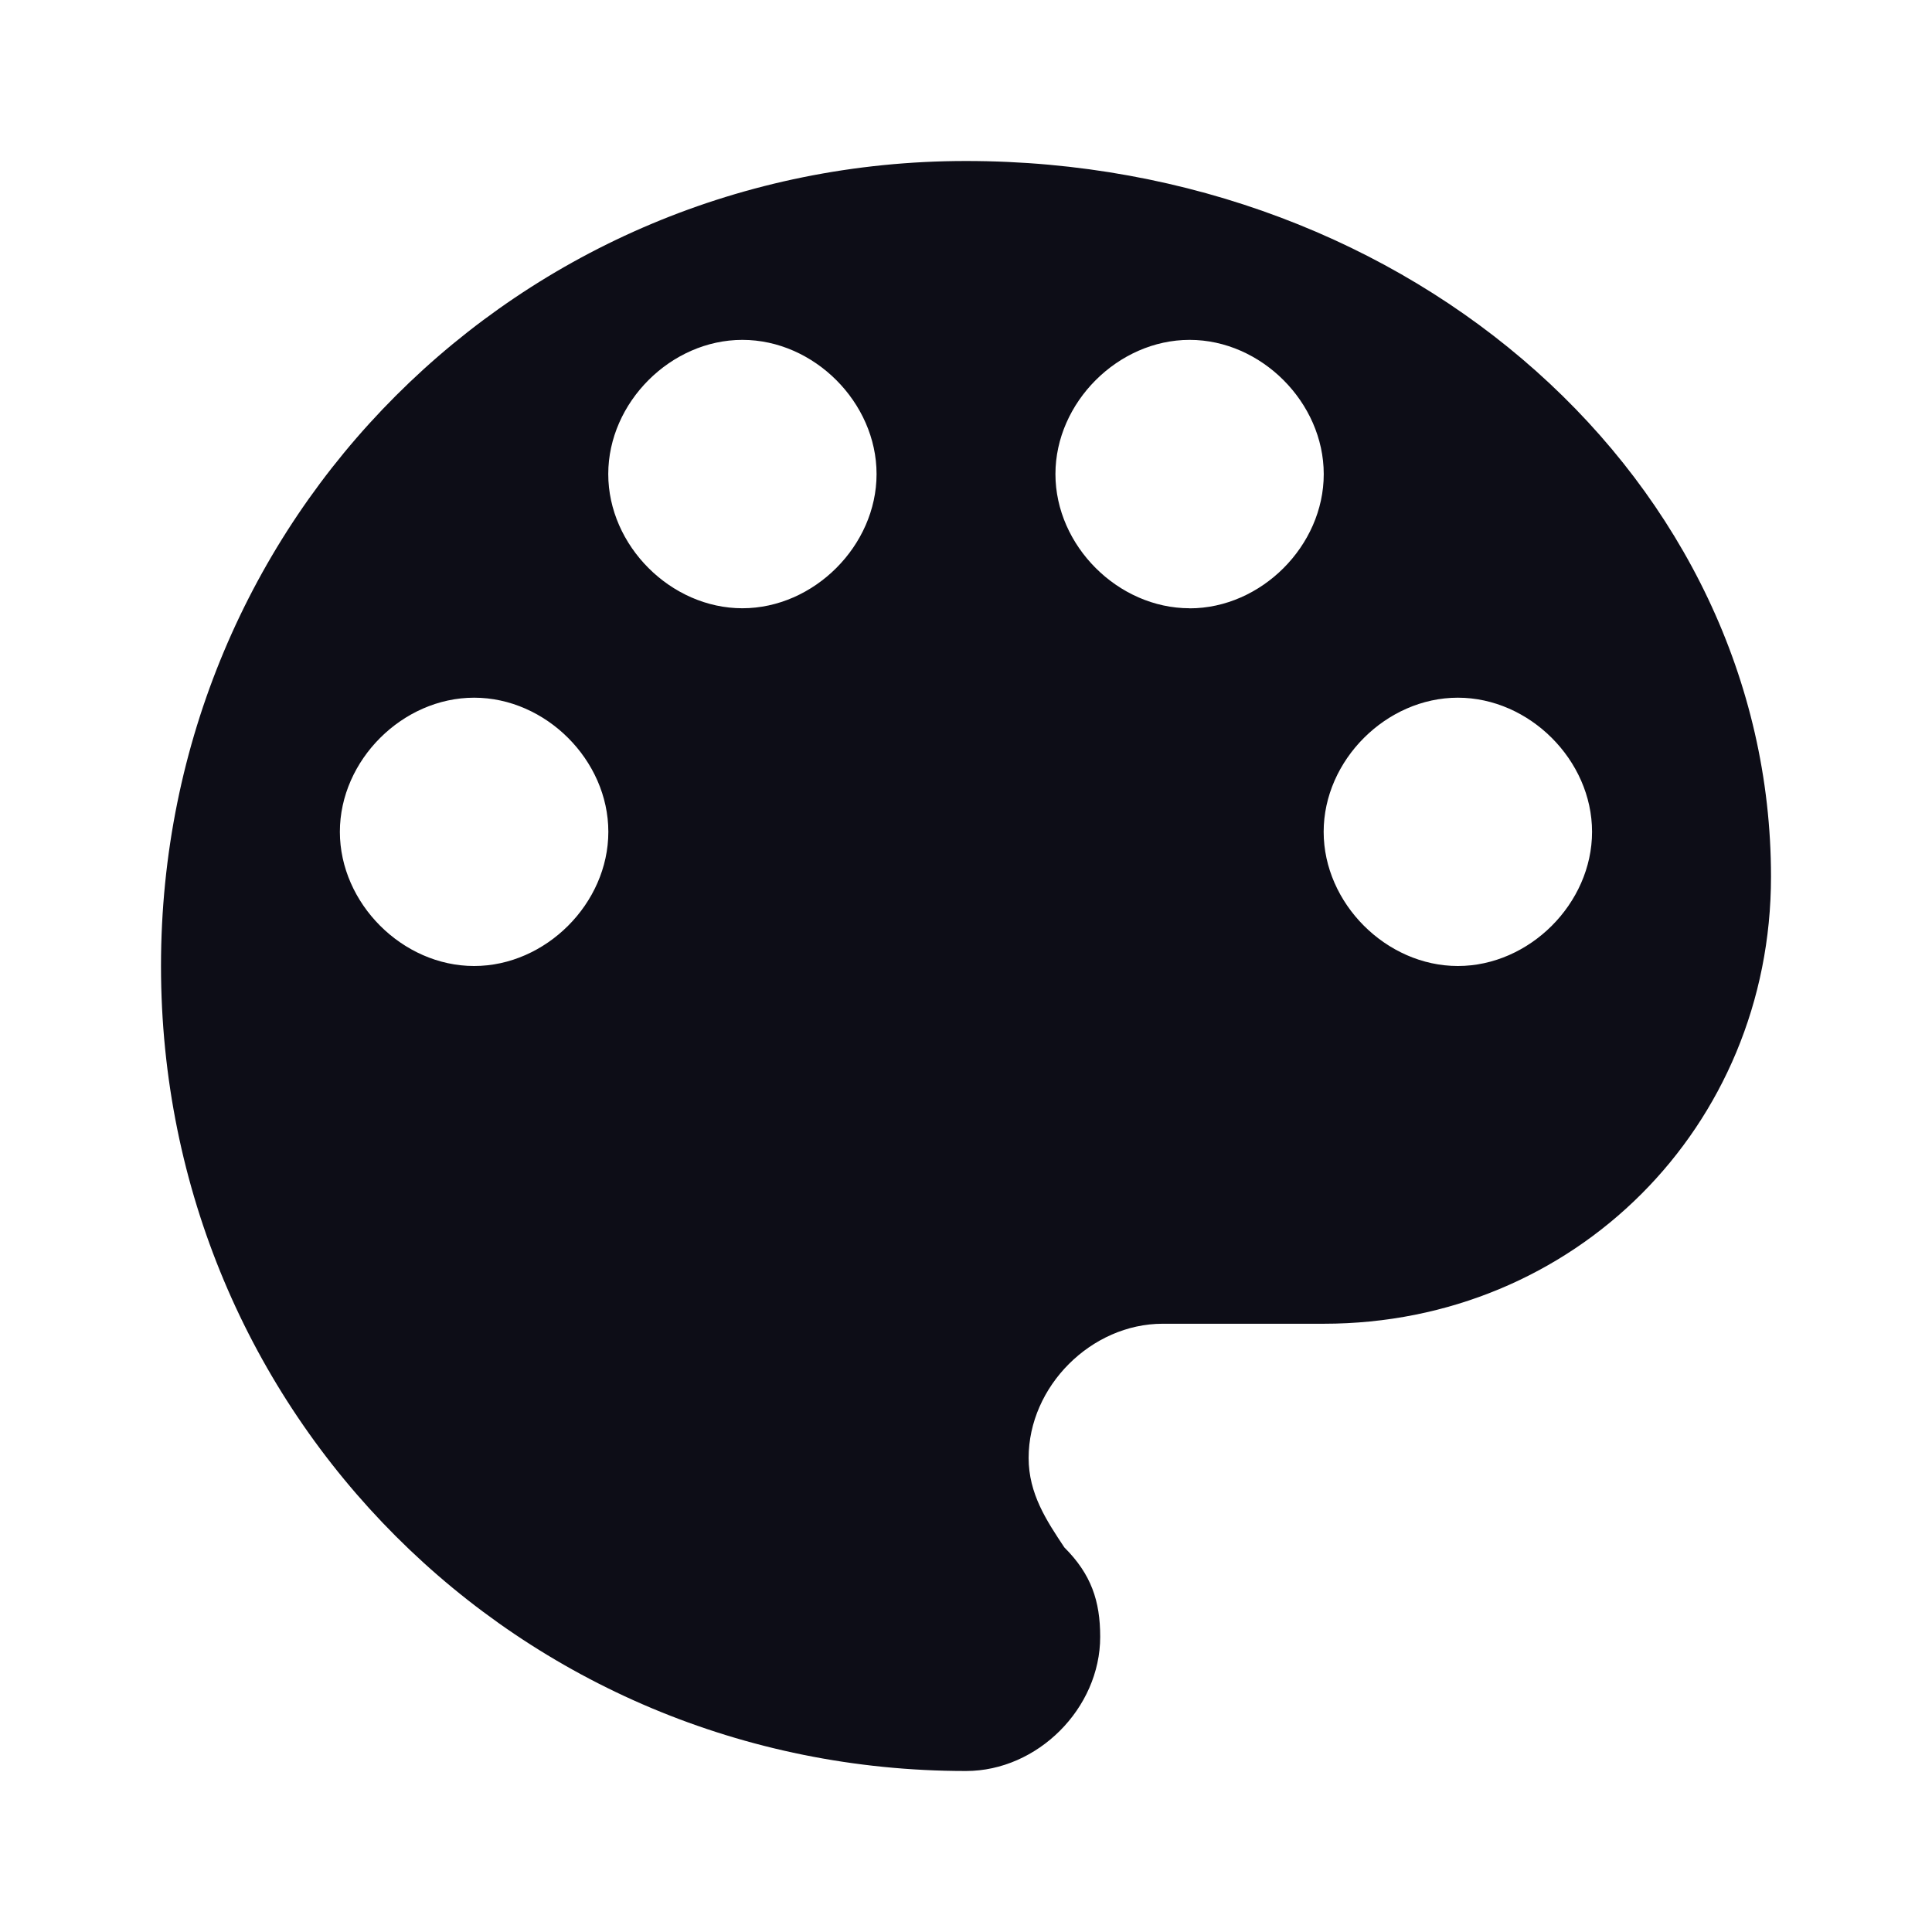
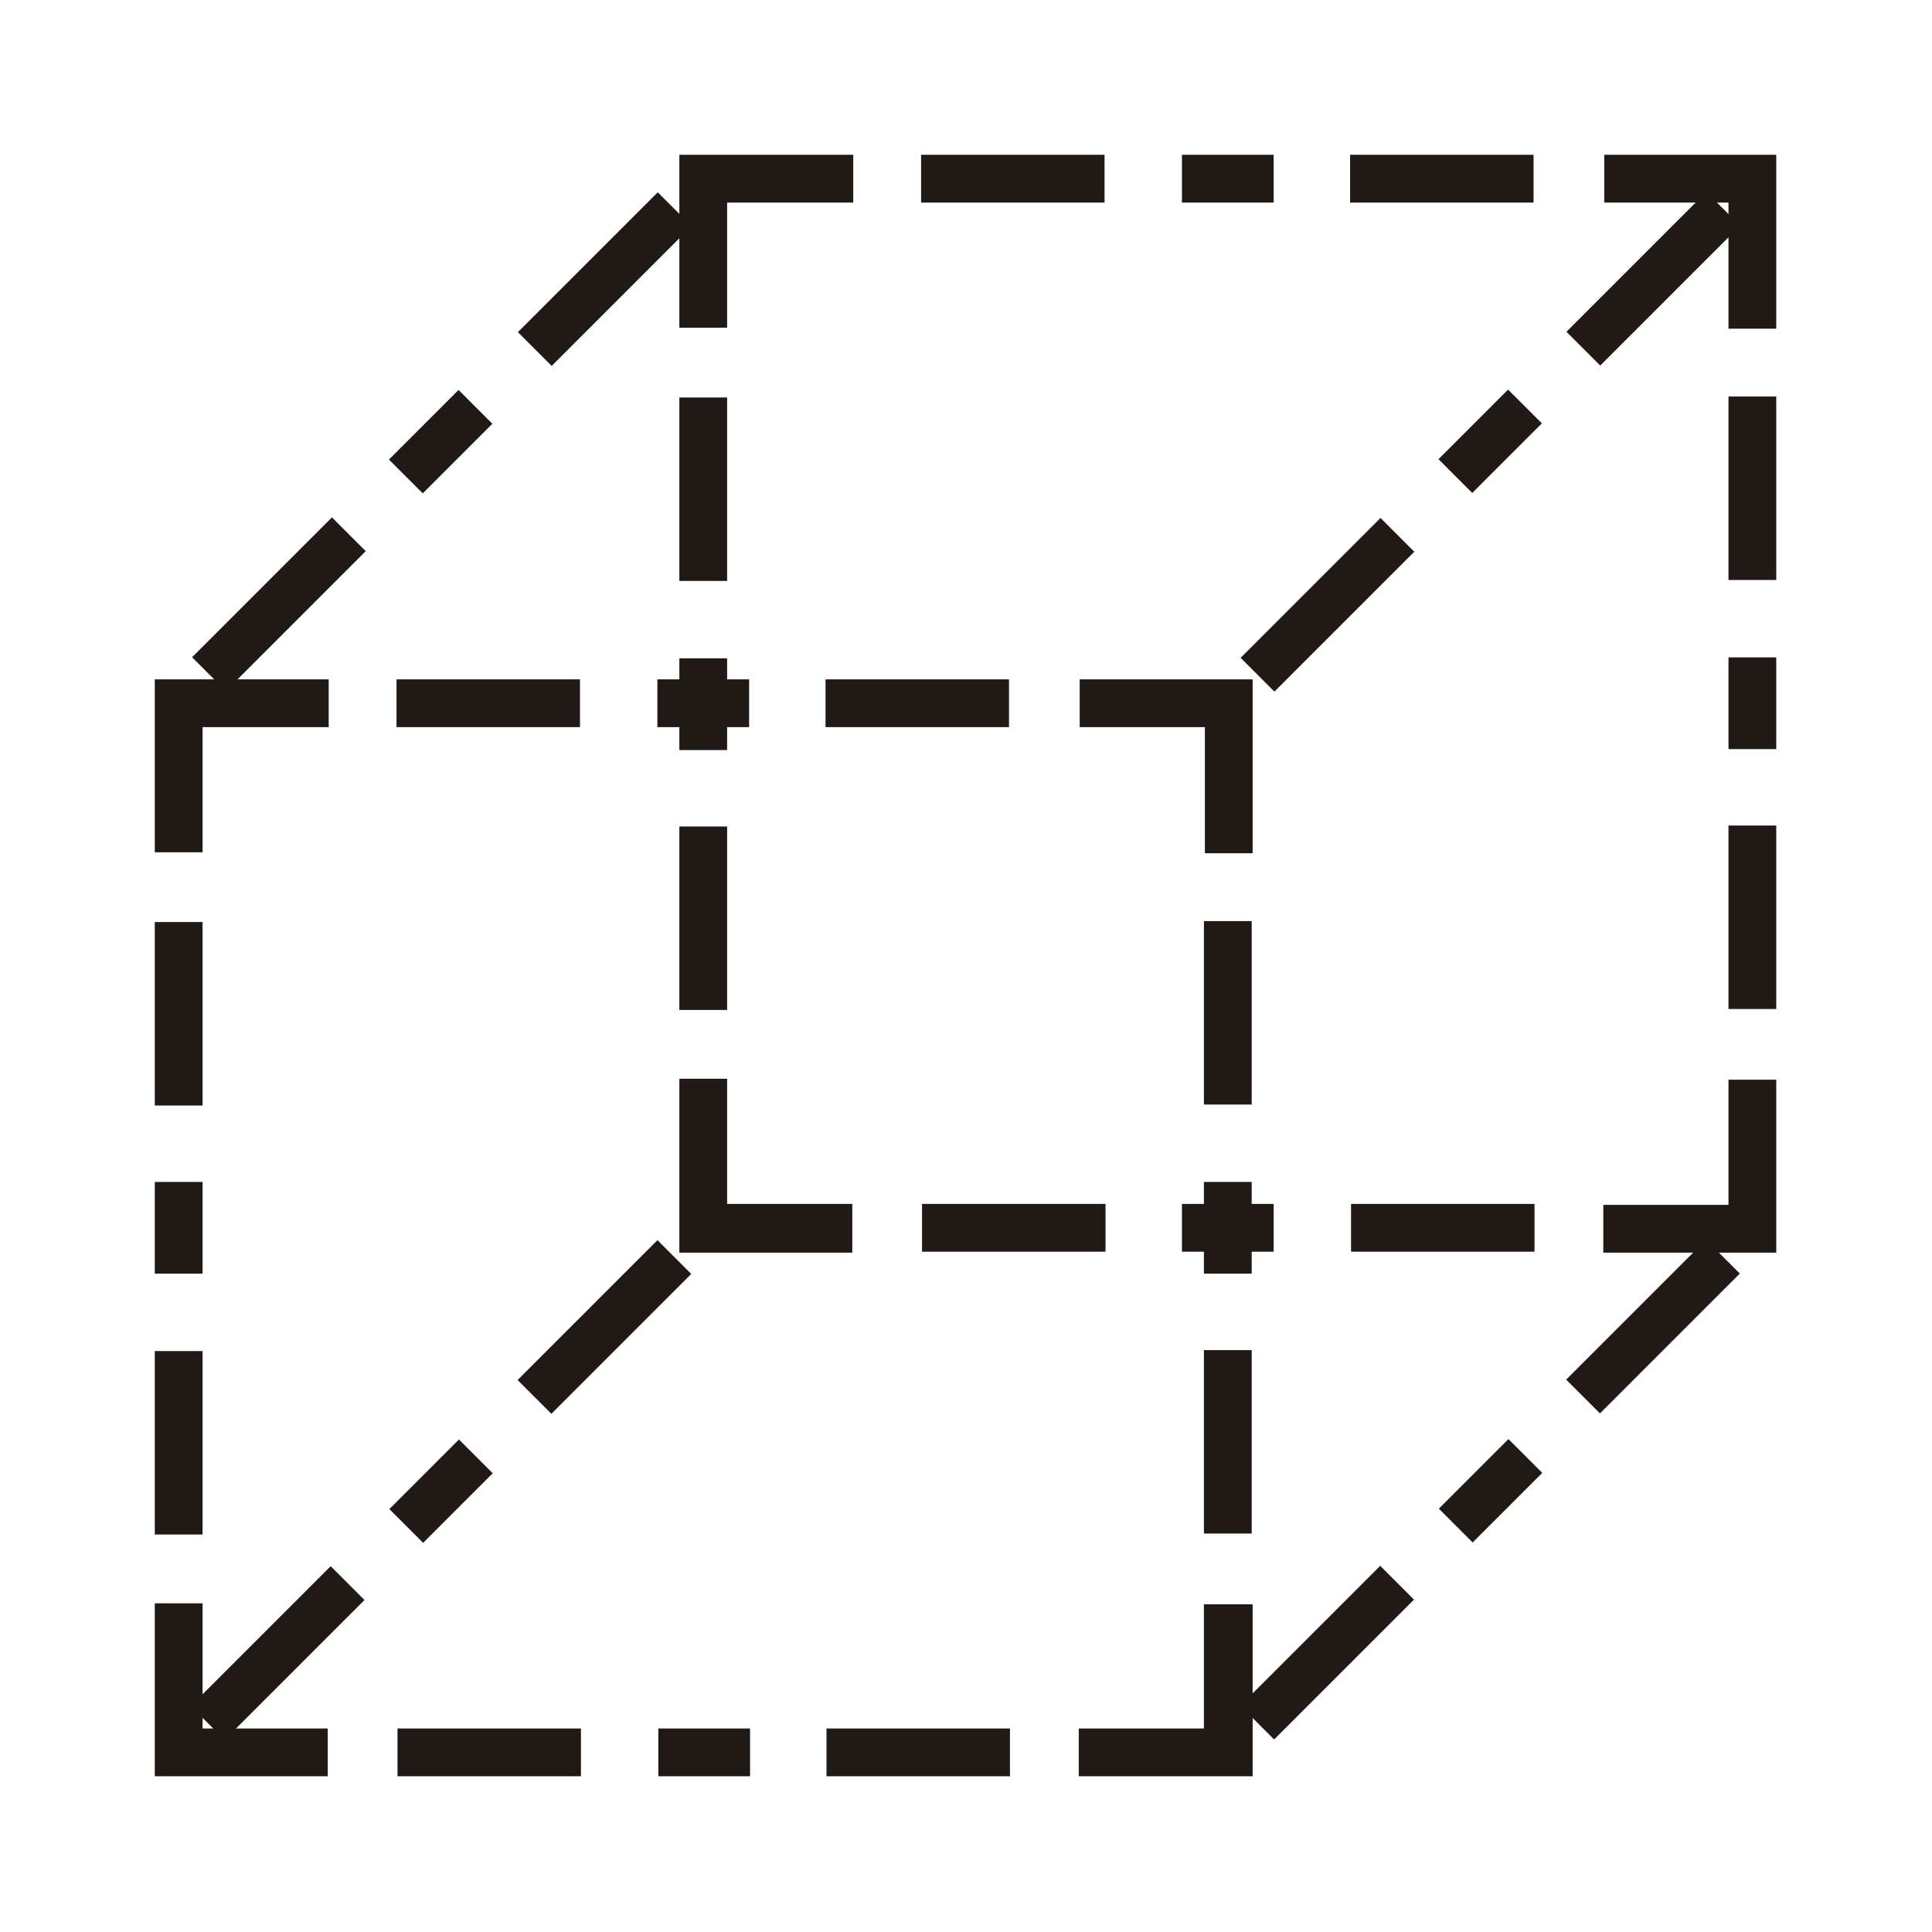
- <svg xmlns="http://www.w3.org/2000/svg" width="24" height="24">
-   <path d="M12 2C6.444 2 2 6.444 2 12s4.444 10 10 10c.889 0 1.667-.778 1.667-1.667 0-.444-.111-.777-.445-1.11-.222-.334-.444-.667-.444-1.112 0-.889.778-1.667 1.666-1.667h2C19.556 16.444 22 14 22 10.89 22 6 17.556 2 12 2zM5.889 12c-.889 0-1.667-.778-1.667-1.667S5 8.667 5.89 8.667s1.667.777 1.667 1.666c0 .89-.778 1.667-1.667 1.667zm3.333-4.444c-.889 0-1.666-.778-1.666-1.667s.777-1.667 1.666-1.667c.89 0 1.667.778 1.667 1.667s-.778 1.667-1.667 1.667zm5.556 0c-.89 0-1.667-.778-1.667-1.667s.778-1.667 1.667-1.667S16.444 5 16.444 5.89s-.777 1.667-1.666 1.667zM18.11 12c-.889 0-1.667-.778-1.667-1.667s.778-1.666 1.667-1.666 1.667.777 1.667 1.666c0 .89-.778 1.667-1.667 1.667z" class="main" fill="#0D0D17" fill-rule="nonzero" />
+ <svg xmlns="http://www.w3.org/2000/svg" id="Capa_1" data-name="Capa 1" viewBox="0 0 20.22 20.22">
+   <defs>
+     <style>.cls-1{fill:none;}.cls-2{fill:#211915;}</style>
+   </defs>
+   <rect class="cls-1" y="9.24" width="3.75" height="7.23" />
+   <rect class="cls-2" x="1.62" y="14.14" width="0.5" height="1.92" />
+   <rect class="cls-2" x="1.62" y="12.37" width="0.5" height="0.96" />
+   <rect class="cls-2" x="1.62" y="9.65" width="0.5" height="1.92" />
+   <rect class="cls-1" x="3.75" y="5.49" width="7.23" height="3.75" />
+   <rect class="cls-2" x="4.15" y="7.11" width="1.92" height="0.5" />
+   <rect class="cls-2" x="6.88" y="7.11" width="0.96" height="0.5" />
+   <rect class="cls-2" x="8.64" y="7.11" width="1.92" height="0.5" />
+   <rect class="cls-1" x="10.98" y="9.24" width="3.75" height="7.23" />
+   <rect class="cls-2" x="12.6" y="9.64" width="0.5" height="1.92" />
+   <rect class="cls-2" x="12.6" y="12.37" width="0.5" height="0.96" />
+   <rect class="cls-2" x="12.6" y="14.13" width="0.5" height="1.92" />
+   <rect class="cls-1" x="3.75" y="16.47" width="7.23" height="3.75" />
+   <rect class="cls-2" x="8.65" y="18.09" width="1.92" height="0.5" />
+   <rect class="cls-2" x="6.89" y="18.09" width="0.96" height="0.5" />
+   <rect class="cls-2" x="4.16" y="18.09" width="1.92" height="0.5" />
+   <polygon class="cls-2" points="3.44 7.61 3.44 7.11 1.62 7.11 1.62 8.92 2.12 8.92 2.12 7.61 3.44 7.61" />
+   <polygon class="cls-2" points="12.61 8.93 13.11 8.93 13.11 7.11 11.3 7.11 11.3 7.61 12.61 7.61 12.61 8.93" />
+   <polygon class="cls-2" points="11.29 18.09 11.29 18.59 13.11 18.59 13.11 16.79 12.6 16.79 12.6 18.09 11.29 18.09" />
+   <polygon class="cls-2" points="2.12 16.78 1.62 16.78 1.62 18.59 3.43 18.59 3.43 18.09 2.12 18.09 2.12 16.78" />
+   <rect class="cls-1" x="5.49" y="3.75" width="3.75" height="7.23" />
+   <rect class="cls-2" x="7.11" y="8.65" width="0.5" height="1.92" />
+   <rect class="cls-2" x="7.11" y="6.89" width="0.5" height="0.96" />
+   <rect class="cls-2" x="7.11" y="4.16" width="0.5" height="1.92" />
+   <rect class="cls-1" x="9.24" width="7.23" height="3.75" />
+   <rect class="cls-2" x="9.64" y="1.62" width="1.92" height="0.5" />
+   <rect class="cls-2" x="12.37" y="1.62" width="0.96" height="0.5" />
+   <rect class="cls-2" x="14.13" y="1.62" width="1.92" height="0.5" />
+   <rect class="cls-1" x="16.47" y="3.75" width="3.75" height="7.23" />
+   <rect class="cls-2" x="18.09" y="4.15" width="0.5" height="1.92" />
+   <rect class="cls-2" x="18.09" y="6.88" width="0.5" height="0.96" />
+   <rect class="cls-2" x="18.09" y="8.64" width="0.5" height="1.92" />
+   <rect class="cls-1" x="9.24" y="10.98" width="7.23" height="3.75" />
+   <rect class="cls-2" x="14.14" y="12.6" width="1.92" height="0.5" />
+   <rect class="cls-2" x="12.37" y="12.6" width="0.96" height="0.5" />
+   <rect class="cls-2" x="9.65" y="12.6" width="1.92" height="0.5" />
+   <polygon class="cls-2" points="8.93 2.12 8.93 1.62 7.11 1.62 7.11 3.43 7.61 3.43 7.61 2.12 8.93 2.12" />
+   <polygon class="cls-2" points="18.09 3.44 18.59 3.44 18.59 1.62 16.79 1.62 16.79 2.12 18.09 2.12 18.09 3.44" />
+   <polygon class="cls-2" points="16.78 12.61 16.78 13.11 18.59 13.11 18.59 11.3 18.09 11.3 18.09 12.61 16.78 12.61" />
+   <polygon class="cls-2" points="7.61 11.29 7.11 11.29 7.11 13.11 8.92 13.11 8.92 12.6 7.61 12.6 7.61 11.29" />
+   <rect class="cls-1" x="2.63" y="4.6" width="7.76" height="3.75" transform="translate(-4.57 4.64) rotate(-45)" />
+   <rect class="cls-2" x="3.77" y="7.94" width="2.07" height="0.5" transform="translate(-6.27 3.93) rotate(-45)" />
+   <rect class="cls-2" x="5.99" y="6.23" width="1.03" height="0.5" transform="translate(-4.57 4.64) rotate(-45)" />
+   <rect class="cls-2" x="7.18" y="4.53" width="2.07" height="0.5" transform="translate(-2.86 5.35) rotate(-45)" />
+   <rect class="cls-1" x="13.61" y="4.6" width="7.76" height="3.75" transform="translate(-1.35 12.4) rotate(-45)" />
+   <rect class="cls-2" x="14.75" y="7.94" width="2.07" height="0.5" transform="translate(-3.06 11.7) rotate(-45)" />
+   <rect class="cls-2" x="16.97" y="6.23" width="1.03" height="0.5" transform="translate(-1.35 12.4) rotate(-45)" />
+   <rect class="cls-2" x="18.16" y="4.53" width="2.07" height="0.5" transform="translate(0.35 13.11) rotate(-45)" />
+   <rect class="cls-1" x="13.61" y="15.58" width="7.76" height="3.75" transform="translate(-9.11 15.62) rotate(-45)" />
+   <rect class="cls-2" x="14.75" y="18.91" width="2.07" height="0.5" transform="translate(-10.82 14.91) rotate(-45)" />
+   <rect class="cls-2" x="16.97" y="17.21" width="1.03" height="0.5" transform="translate(-9.11 15.62) rotate(-45)" />
+   <rect class="cls-2" x="18.16" y="15.5" width="2.07" height="0.5" transform="translate(-7.41 16.32) rotate(-45)" />
+   <rect class="cls-1" x="2.63" y="15.58" width="7.76" height="3.75" transform="translate(-12.33 7.86) rotate(-45)" />
+   <rect class="cls-2" x="3.77" y="18.91" width="2.07" height="0.5" transform="translate(-14.04 7.15) rotate(-45)" />
+   <rect class="cls-2" x="5.99" y="17.21" width="1.03" height="0.5" transform="translate(-12.33 7.86) rotate(-45)" />
+   <rect class="cls-2" x="7.18" y="15.5" width="2.07" height="0.5" transform="translate(-10.62 8.56) rotate(-45)" />
</svg>
